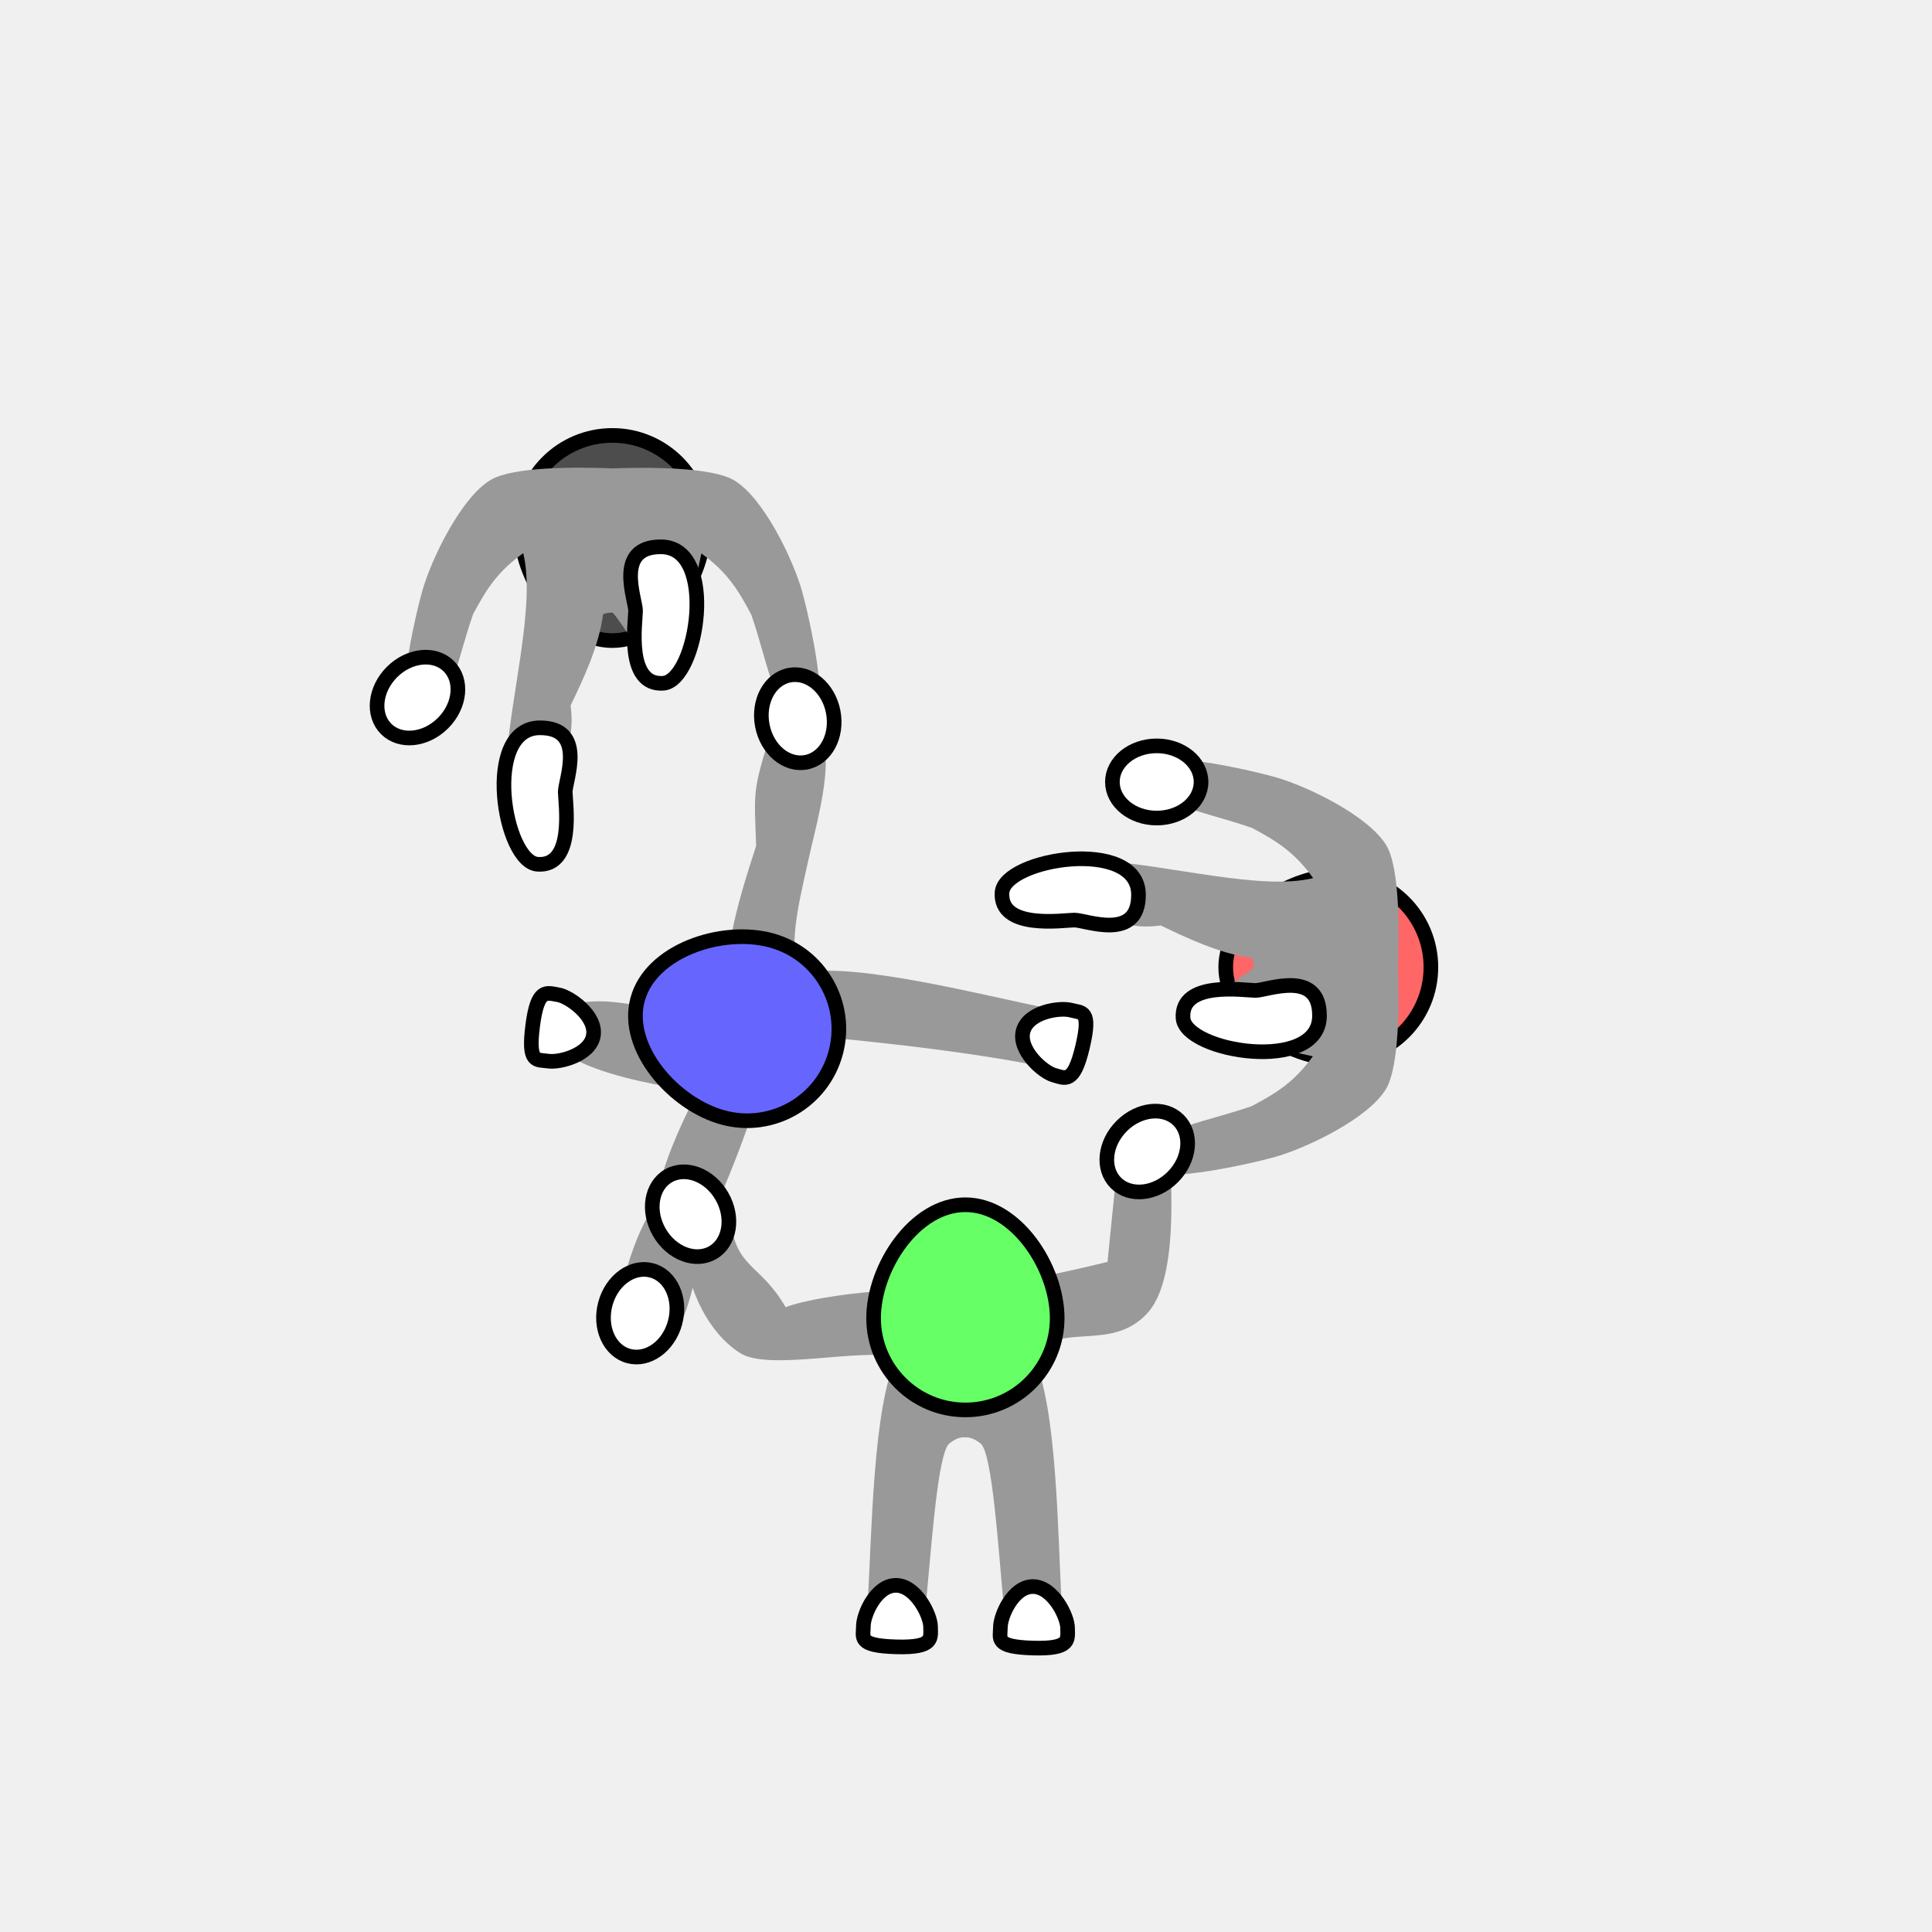
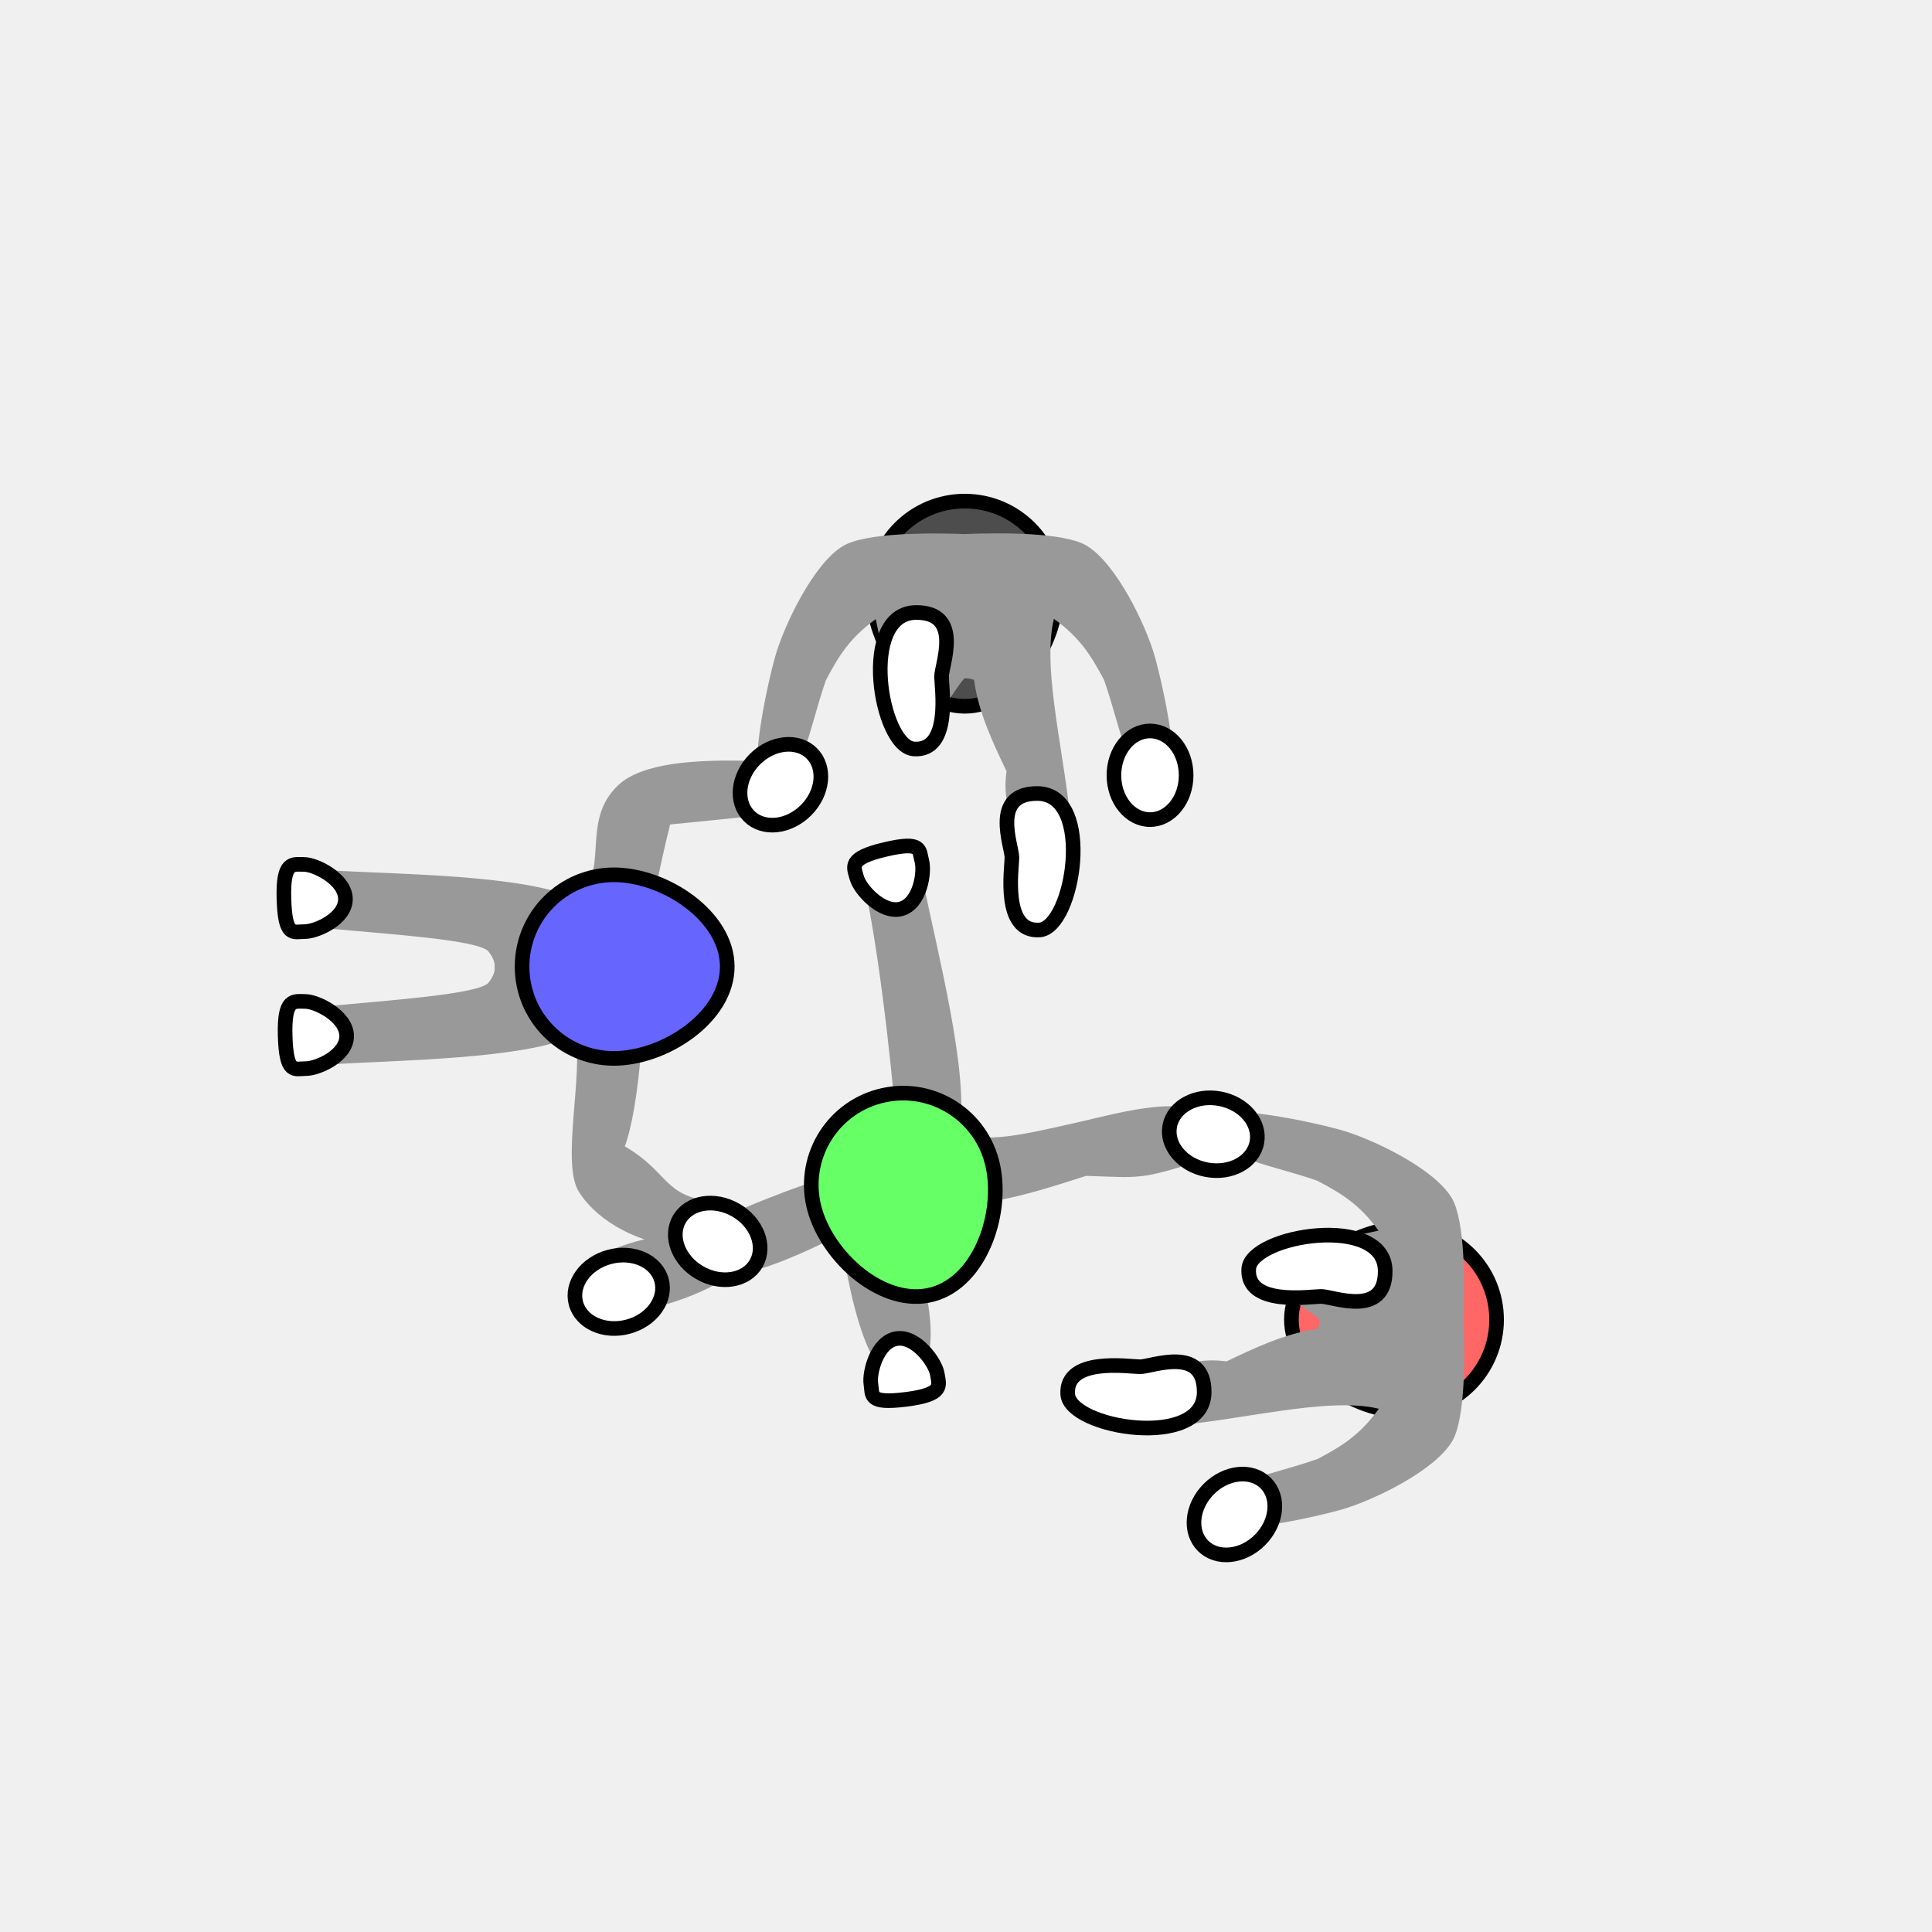
<svg xmlns="http://www.w3.org/2000/svg" width="35mm" height="35mm" viewBox="0 0 35 35" version="1.1" id="svg1" xml:space="preserve">
  <defs id="defs1" />
  <g id="layer1">
-     <path style="fill:#999999;fill-opacity:1;stroke:none;stroke-width:0.265;stroke-dasharray:none;stroke-opacity:1" d="m 18.726,29.332 c 0.262,0.004 0.518,-0.082 0.508,-0.262 -0.072,-1.252 -0.081,-3.577 -0.51,-4.482 0.438,-0.679 1.392,-0.068 2.062,-0.799 0.545,-0.594 0.451,-2.217 0.383,-3.285 -0.368,-0.082 -0.421,-0.028 -0.867,0.051 -0.101,0.906 -0.238,2.305 -0.238,2.305 -0.768,0.194 -1.915,0.416 -2.578,0.539 -0.662,-0.125 -2.548,0.018 -3.254,0.282 -0.462,-0.8 -0.903,-0.69 -1,-1.597 -0.446,-0.081 -0.468,0.48 -0.836,0.561 0.113,0.976 0.59,1.607 1.018,1.871 0.521,0.321 2.149,-0.091 2.83,0.066 -0.432,0.904 -0.45,3.23 -0.527,4.482 -0.022,0.359 1.022,0.346 1.057,-0.012 0.101,-1.03 0.213,-2.744 0.428,-2.906 0.121,-0.092 0.211,-0.116 0.279,-0.105 0.068,-0.01 0.16,0.015 0.281,0.107 0.214,0.163 0.321,1.876 0.418,2.906 0.017,0.179 0.285,0.273 0.547,0.277 z" id="path4-6" />
-     <path id="path1-3" style="fill:#66ff66;fill-opacity:1;stroke:#000000;stroke-width:0.265" d="m 15.826,23.879 c 0,-0.918 0.744,-2.054 1.663,-2.054 0.918,0 1.663,1.136 1.663,2.054 0,0.918 -0.744,1.663 -1.663,1.663 -0.918,0 -1.663,-0.744 -1.663,-1.663 z" />
-     <path id="path1-7-1-1" style="fill:#ffffff;stroke:#000000;stroke-width:0.265;stroke-dasharray:none" d="m 18.123,29.48 c 0,-0.207 0.228,-0.738 0.589,-0.738 0.361,0 0.628,0.542 0.628,0.749 0,0.207 0.07,0.386 -0.628,0.365 -0.698,-0.021 -0.589,-0.168 -0.589,-0.375 z" />
-     <path id="path1-7-1-9-7" style="fill:#ffffff;stroke:#000000;stroke-width:0.265;stroke-dasharray:none" d="m 15.641,29.458 c 0,-0.207 0.228,-0.738 0.589,-0.738 0.361,0 0.628,0.542 0.628,0.749 0,0.207 0.07,0.386 -0.628,0.365 -0.698,-0.021 -0.589,-0.168 -0.589,-0.375 z" />
-     <path style="fill:#999999;fill-opacity:1;stroke:none;stroke-width:0.1" d="m 13.122,18.684 c 0,0 -2.866,-1.159 -3.13,-0.095 -0.217,0.874 2.789,1.198 2.789,1.198 z" id="path2" />
-     <path id="path1-7-1-1-6" style="fill:#ffffff;stroke:#000000;stroke-width:0.265;stroke-dasharray:none" d="m 9.929,19.223 c 0.205,0.032 0.765,-0.11 0.821,-0.466 0.056,-0.357 -0.437,-0.705 -0.642,-0.737 -0.205,-0.032 -0.37,-0.13 -0.458,0.563 -0.088,0.693 0.074,0.608 0.279,0.64 z" />
-     <path style="fill:#999999;fill-opacity:1;stroke:none;stroke-width:0.265;stroke-dasharray:none;stroke-opacity:1" d="m 12.928,21.956 c -0.288,0.642 -0.419,2.186 -0.85,2.275 -0.276,0.057 -0.658,0.021 -0.828,-0.442 -0.089,-0.243 0.206,-1.421 0.665,-2.041 0.013,-0.765 1.043,-2.659 1.39,-3.067 -0.368,-1.014 0.054,-2.302 0.393,-3.357 -0.031,-0.977 -0.078,-0.974 0.276,-2.07 0.514,-0.226 0.352,-0.381 0.763,-0.083 0.476,0.345 0.065,1.683 -0.1,2.441 -0.161,0.736 -0.399,1.658 -0.103,2.008 0.985,-0.184 3.237,0.401 4.466,0.651 0.352,0.071 0.07,1.076 -0.285,1.018 -1.331,-0.264 -3.428,-0.487 -4.756,-0.58 -0.032,0.88 -0.724,2.558 -1.033,3.248 z" id="path4-6-8" />
-     <ellipse style="fill:#ffffff;fill-opacity:1;stroke:#000000;stroke-width:0.265;stroke-dasharray:none;stroke-opacity:1" id="path1-7-2-9-9-1-3-1" cx="-17.36" cy="19.978" rx="0.654" ry="0.803" transform="matrix(-0.9659258,-0.258819,-0.258819,0.9659258,0,0)" />
-     <path id="path1-3-8" style="fill:#6666ff;fill-opacity:1;stroke:#000000;stroke-width:0.265" d="m 13.965,17.034 c -0.887,-0.238 -2.177,0.187 -2.415,1.074 -0.238,0.887 0.667,1.9 1.554,2.138 0.887,0.238 1.799,-0.289 2.036,-1.176 0.238,-0.887 -0.289,-1.799 -1.176,-2.036 z" />
-     <path id="path1-7-1-9-7-31" style="fill:#ffffff;stroke:#000000;stroke-width:0.265;stroke-dasharray:none" d="m 19.401,18.3 c -0.2,-0.054 -0.772,0.029 -0.866,0.378 -0.093,0.349 0.361,0.747 0.561,0.8 0.2,0.054 0.355,0.168 0.515,-0.512 0.16,-0.68 -0.01,-0.612 -0.21,-0.666 z" />
-     <path id="path1-3-0-4" style="fill:#ff6666;fill-opacity:1;stroke:#000000;stroke-width:0.265" d="m 24.259,15.859 c -0.918,1e-6 -2.054,0.744 -2.054,1.663 -1e-6,0.918 1.136,1.663 2.054,1.663 0.918,-1e-6 1.663,-0.744 1.663,-1.663 10e-7,-0.918 -0.744,-1.663 -1.663,-1.663 z" />
-     <path style="fill:#999999;fill-opacity:1;stroke:none;stroke-width:0.265;stroke-dasharray:none;stroke-opacity:1" d="m 23.784,19.135 c -0.333,0.46 -0.647,0.661 -1.109,0.904 -0.924,0.323 -1.969,0.432 -1.953,1.064 0.011,0.425 1.934,-0.02 2.367,-0.141 0.583,-0.163 1.709,-0.703 2.023,-1.24 0.241,-0.412 0.236,-1.574 0.213,-2.197 0.025,-0.624 0.035,-1.788 -0.205,-2.201 -0.313,-0.538 -1.435,-1.081 -2.018,-1.246 -0.433,-0.122 -2.357,-0.575 -2.369,-0.15 -0.019,0.633 1.029,0.746 1.951,1.072 0.461,0.245 0.774,0.447 1.105,0.908 -0.945,0.23 -2.597,-0.237 -3.85,-0.314 -0.359,-0.022 -0.424,1.02 -0.066,1.055 0.515,0.05 0.627,0.184 1.156,0.117 0.453,0.217 1.061,0.512 1.654,0.588 0.022,0.059 0.03,0.115 0.029,0.166 9.9e-5,0.051 -0.794,0.538 -0.816,0.597 -0.121,0.61 0.891,0.804 1.887,1.018 z" id="path4-6-3-2-0" />
-     <ellipse style="fill:#ffffff;fill-opacity:1;stroke:#000000;stroke-width:0.265;stroke-dasharray:none;stroke-opacity:1" id="path1-7-2-9-9-1-3-4" cx="-14.166" cy="-20.955" rx="0.654" ry="0.803" transform="matrix(0,-1,-1,0,0,0)" />
-     <path id="path1-7-1-1-4-1" style="fill:#ffffff;stroke:#000000;stroke-width:0.265;stroke-dasharray:none" d="m 21.432,18.445 c -0.048,-0.683 1.103,-0.504 1.31,-0.502 0.207,0.002 1.168,-0.396 1.162,0.463 -0.007,1.043 -2.428,0.653 -2.472,0.038 z" />
-     <path id="path1-7-1-1-4-5-9" style="fill:#ffffff;stroke:#000000;stroke-width:0.265;stroke-dasharray:none" d="m 18.153,16.166 c -0.048,0.683 1.103,0.504 1.31,0.502 0.207,-0.002 1.168,0.396 1.162,-0.463 -0.007,-1.043 -2.428,-0.653 -2.472,-0.038 z" />
-     <ellipse style="fill:#ffffff;fill-opacity:1;stroke:#000000;stroke-width:0.265;stroke-dasharray:none;stroke-opacity:1" id="path1-7-2-9-9-1" cx="29.447" cy="0.055" rx="0.654" ry="0.803" transform="rotate(45)" />
-     <path id="path1-3-0-4-6" style="fill:#4d4d4d;fill-opacity:1;stroke:#000000;stroke-width:0.265" d="m 9.43,9.551 c 7e-7,0.918 0.744,2.054 1.663,2.054 0.918,10e-7 1.663,-1.136 1.663,-2.054 -10e-7,-0.918 -0.744,-1.663 -1.663,-1.663 -0.918,-5e-7 -1.663,0.744 -1.663,1.663 z" />
-     <path style="fill:#999999;fill-opacity:1;stroke:none;stroke-width:0.265;stroke-dasharray:none;stroke-opacity:1" d="m 12.706,10.026 c 0.46,0.333 0.661,0.647 0.904,1.109 0.323,0.924 0.432,1.969 1.064,1.953 0.425,-0.011 -0.02,-1.934 -0.141,-2.367 C 14.371,10.138 13.831,9.013 13.294,8.698 12.882,8.457 11.72,8.463 11.097,8.485 10.473,8.46 9.308,8.45 8.896,8.69 8.357,9.003 7.814,10.125 7.649,10.708 c -0.122,0.433 -0.575,2.357 -0.15,2.369 0.633,0.019 0.746,-1.029 1.072,-1.951 0.245,-0.461 0.447,-0.774 0.908,-1.105 0.23,0.945 -0.237,2.597 -0.314,3.85 -0.022,0.359 1.02,0.424 1.055,0.066 0.05,-0.515 0.184,-0.627 0.117,-1.156 0.217,-0.453 0.512,-1.061 0.588,-1.654 0.059,-0.022 0.115,-0.03 0.166,-0.029 0.051,-9.8e-5 0.538,0.794 0.597,0.816 0.61,0.121 0.804,-0.891 1.018,-1.887 z" id="path4-6-3-2-0-4" />
-     <ellipse style="fill:#ffffff;fill-opacity:1;stroke:#000000;stroke-width:0.265;stroke-dasharray:none;stroke-opacity:1" id="path1-7-2-9-9-1-3-3" cx="-14.284" cy="3.588" rx="0.654" ry="0.803" transform="matrix(-0.7071068,-0.7071068,-0.7071068,0.7071068,0,0)" />
-     <path id="path1-7-1-1-4-1-0" style="fill:#ffffff;stroke:#000000;stroke-width:0.265;stroke-dasharray:none" d="m 12.016,12.378 c -0.683,0.048 -0.504,-1.103 -0.502,-1.31 0.002,-0.207 -0.396,-1.168 0.463,-1.162 1.043,0.007 0.653,2.428 0.038,2.472 z" />
-     <path id="path1-7-1-1-4-5-9-3" style="fill:#ffffff;stroke:#000000;stroke-width:0.265;stroke-dasharray:none" d="m 9.738,15.657 c 0.683,0.048 0.504,-1.103 0.502,-1.31 -0.002,-0.207 0.396,-1.168 -0.463,-1.162 -1.043,0.007 -0.653,2.428 -0.038,2.472 z" />
-     <ellipse style="fill:#ffffff;fill-opacity:1;stroke:#000000;stroke-width:0.265;stroke-dasharray:none;stroke-opacity:1" id="path1-7-2-9-9-1-3-9-9-8-5-4" cx="-11.776" cy="15.483" rx="0.654" ry="0.803" transform="matrix(-0.9825217,0.1861482,0.1861482,0.9825217,0,0)" />
-     <ellipse style="fill:#ffffff;fill-opacity:1;stroke:#000000;stroke-width:0.265;stroke-dasharray:none;stroke-opacity:1" id="path1-7-2-9-9-1-3-1-6" cx="0.164" cy="25.305" rx="0.654" ry="0.803" transform="matrix(-0.8660254,0.5,0.5,0.8660254,0,0)" />
+     <path style="fill:#999999;fill-opacity:1;stroke:none;stroke-width:0.265;stroke-dasharray:none;stroke-opacity:1" d="m 5.668,16.274 c -0.004,-0.262 0.082,-0.518 0.262,-0.508 1.252,0.072 3.577,0.081 4.482,0.51 0.679,-0.438 0.068,-1.392 0.799,-2.062 0.594,-0.545 2.217,-0.451 3.285,-0.383 0.082,0.368 0.028,0.421 -0.051,0.867 -0.906,0.101 -2.305,0.238 -2.305,0.238 -0.194,0.768 -0.416,1.915 -0.539,2.578 0.125,0.662 -0.018,2.548 -0.282,3.254 0.8,0.462 0.69,0.903 1.597,1 0.081,0.446 -0.48,0.468 -0.561,0.836 -0.976,-0.113 -1.607,-0.59 -1.871,-1.018 -0.321,-0.521 0.091,-2.149 -0.066,-2.83 C 9.514,19.189 7.187,19.207 5.935,19.284 5.577,19.306 5.589,18.262 5.947,18.227 6.977,18.126 8.691,18.014 8.853,17.799 8.945,17.678 8.969,17.588 8.959,17.52 8.969,17.452 8.944,17.36 8.851,17.239 8.688,17.025 6.975,16.918 5.945,16.821 5.766,16.804 5.672,16.536 5.668,16.274 Z" id="path4-6" />
+     <path id="path1-3" style="fill:#6666ff;fill-opacity:1;stroke:#000000;stroke-width:0.265" d="m 11.121,19.174 c 0.918,0 2.054,-0.744 2.054,-1.663 0,-0.918 -1.136,-1.663 -2.054,-1.663 -0.918,0 -1.663,0.744 -1.663,1.663 0,0.918 0.744,1.663 1.663,1.663 z" />
+     <path id="path1-7-1-1" style="fill:#ffffff;stroke:#000000;stroke-width:0.265;stroke-dasharray:none" d="m 5.52,16.877 c 0.207,0 0.738,-0.228 0.738,-0.589 0,-0.361 -0.542,-0.628 -0.749,-0.628 -0.207,0 -0.386,-0.07 -0.365,0.628 0.021,0.698 0.168,0.589 0.375,0.589 z" />
+     <path id="path1-7-1-9-7" style="fill:#ffffff;stroke:#000000;stroke-width:0.265;stroke-dasharray:none" d="m 5.542,19.359 c 0.207,0 0.738,-0.228 0.738,-0.589 0,-0.361 -0.542,-0.628 -0.749,-0.628 -0.207,0 -0.386,-0.07 -0.365,0.628 0.021,0.698 0.168,0.589 0.375,0.589 z" />
+     <path style="fill:#999999;fill-opacity:1;stroke:none;stroke-width:0.1" d="m 16.316,21.878 c 0,0 1.159,2.866 0.095,3.13 -0.874,0.217 -1.198,-2.789 -1.198,-2.789 z" id="path2" />
+     <path id="path1-7-1-1-6" style="fill:#ffffff;stroke:#000000;stroke-width:0.265;stroke-dasharray:none" d="m 15.777,25.071 c -0.032,-0.205 0.11,-0.765 0.466,-0.821 0.357,-0.056 0.705,0.437 0.737,0.642 0.032,0.205 0.13,0.37 -0.563,0.458 -0.693,0.088 -0.608,-0.074 -0.64,-0.279 z" />
+     <path style="fill:#999999;fill-opacity:1;stroke:none;stroke-width:0.265;stroke-dasharray:none;stroke-opacity:1" d="m 13.044,22.072 c -0.642,0.288 -2.186,0.419 -2.275,0.85 -0.057,0.276 -0.021,0.658 0.442,0.828 0.243,0.089 1.421,-0.206 2.041,-0.665 0.765,-0.013 2.659,-1.043 3.067,-1.39 1.014,0.368 2.302,-0.054 3.357,-0.393 0.977,0.031 0.974,0.078 2.07,-0.276 0.226,-0.514 0.381,-0.352 0.083,-0.763 -0.345,-0.476 -1.683,-0.065 -2.441,0.1 -0.736,0.161 -1.658,0.399 -2.008,0.103 0.184,-0.985 -0.401,-3.237 -0.651,-4.466 -0.071,-0.352 -1.076,-0.07 -1.018,0.285 0.264,1.331 0.487,3.428 0.58,4.756 -0.88,0.032 -2.558,0.724 -3.248,1.033 z" id="path4-6-8" />
+     <ellipse style="fill:#ffffff;fill-opacity:1;stroke:#000000;stroke-width:0.265;stroke-dasharray:none;stroke-opacity:1" id="path1-7-2-9-9-1-3-1" cx="25.506" cy="-4.77" rx="0.654" ry="0.803" transform="rotate(75)" />
+     <path id="path1-3-8" style="fill:#66ff66;fill-opacity:1;stroke:#000000;stroke-width:0.265" d="m 17.966,21.035 c 0.238,0.887 -0.187,2.177 -1.074,2.415 -0.887,0.238 -1.9,-0.667 -2.138,-1.554 -0.238,-0.887 0.289,-1.799 1.176,-2.036 0.887,-0.238 1.799,0.289 2.036,1.176 z" />
+     <path id="path1-7-1-9-7-31" style="fill:#ffffff;stroke:#000000;stroke-width:0.265;stroke-dasharray:none" d="m 16.7,15.599 c 0.054,0.2 -0.029,0.772 -0.378,0.866 -0.349,0.093 -0.747,-0.361 -0.8,-0.561 -0.054,-0.2 -0.168,-0.355 0.512,-0.515 0.68,-0.16 0.612,0.01 0.666,0.21 z" />
+     <path id="path1-3-0-4" style="fill:#4d4d4d;fill-opacity:1;stroke:#000000;stroke-width:0.265" d="m 19.141,10.741 c -10e-7,0.918 -0.744,2.054 -1.663,2.054 -0.918,10e-7 -1.663,-1.136 -1.663,-2.054 1e-6,-0.918 0.744,-1.663 1.663,-1.663 0.918,-1e-6 1.663,0.744 1.663,1.663 z" />
+     <path style="fill:#999999;fill-opacity:1;stroke:none;stroke-width:0.265;stroke-dasharray:none;stroke-opacity:1" d="m 15.865,11.216 c -0.46,0.333 -0.661,0.647 -0.904,1.109 -0.323,0.924 -0.432,1.969 -1.064,1.953 -0.425,-0.011 0.02,-1.934 0.141,-2.367 0.163,-0.583 0.703,-1.709 1.24,-2.023 0.412,-0.241 1.574,-0.236 2.197,-0.213 0.624,-0.025 1.788,-0.035 2.201,0.205 0.538,0.313 1.081,1.435 1.246,2.018 0.122,0.433 0.575,2.357 0.15,2.369 -0.633,0.019 -0.746,-1.029 -1.072,-1.951 -0.245,-0.461 -0.447,-0.774 -0.908,-1.105 -0.23,0.945 0.237,2.597 0.314,3.85 0.022,0.359 -1.02,0.424 -1.055,0.066 -0.05,-0.515 -0.184,-0.627 -0.117,-1.156 -0.217,-0.453 -0.512,-1.061 -0.588,-1.654 -0.059,-0.022 -0.115,-0.03 -0.166,-0.029 -0.051,-9.9e-5 -0.538,0.794 -0.597,0.816 -0.61,0.121 -0.804,-0.891 -1.018,-1.887 z" id="path4-6-3-2-0" />
+     <ellipse style="fill:#ffffff;fill-opacity:1;stroke:#000000;stroke-width:0.265;stroke-dasharray:none;stroke-opacity:1" id="path1-7-2-9-9-1-3-4" cx="20.834" cy="14.045" rx="0.654" ry="0.803" />
+     <path id="path1-7-1-1-4-1" style="fill:#ffffff;stroke:#000000;stroke-width:0.265;stroke-dasharray:none" d="m 16.555,13.568 c 0.683,0.048 0.504,-1.103 0.502,-1.31 -0.002,-0.207 0.396,-1.168 -0.463,-1.162 -1.043,0.007 -0.653,2.428 -0.038,2.472 z" />
+     <path id="path1-7-1-1-4-5-9" style="fill:#ffffff;stroke:#000000;stroke-width:0.265;stroke-dasharray:none" d="m 18.834,16.847 c -0.683,0.048 -0.504,-1.103 -0.502,-1.31 0.002,-0.207 -0.396,-1.168 0.463,-1.162 1.043,0.007 0.653,2.428 0.038,2.472 z" />
+     <ellipse style="fill:#ffffff;fill-opacity:1;stroke:#000000;stroke-width:0.265;stroke-dasharray:none;stroke-opacity:1" id="path1-7-2-9-9-1" cx="-20.05" cy="0.055" rx="0.654" ry="0.803" transform="matrix(-0.7071068,-0.7071068,-0.7071068,0.7071068,0,0)" />
+     <path id="path1-3-0-4-6" style="fill:#ff6666;fill-opacity:1;stroke:#000000;stroke-width:0.265" d="m 25.449,25.57 c -0.918,-1e-6 -2.054,-0.744 -2.054,-1.663 -1e-6,-0.918 1.136,-1.663 2.054,-1.663 0.918,1e-6 1.663,0.744 1.663,1.663 0,0.918 -0.744,1.663 -1.663,1.663 z" />
+     <path style="fill:#999999;fill-opacity:1;stroke:none;stroke-width:0.265;stroke-dasharray:none;stroke-opacity:1" d="m 24.974,22.294 c -0.333,-0.46 -0.647,-0.661 -1.109,-0.904 -0.924,-0.323 -1.969,-0.432 -1.953,-1.064 0.011,-0.425 1.934,0.02 2.367,0.141 0.583,0.163 1.709,0.703 2.023,1.24 0.241,0.412 0.236,1.574 0.213,2.197 0.025,0.624 0.035,1.788 -0.205,2.201 -0.313,0.538 -1.435,1.081 -2.018,1.246 -0.433,0.122 -2.357,0.575 -2.369,0.15 -0.019,-0.633 1.029,-0.746 1.951,-1.072 0.461,-0.245 0.774,-0.447 1.105,-0.908 -0.945,-0.23 -2.597,0.237 -3.85,0.314 -0.359,0.022 -0.424,-1.02 -0.066,-1.055 0.515,-0.05 0.627,-0.184 1.156,-0.117 0.453,-0.217 1.061,-0.512 1.654,-0.588 0.022,-0.059 0.03,-0.115 0.029,-0.166 9.8e-5,-0.051 -0.794,-0.538 -0.816,-0.597 -0.121,-0.61 0.891,-0.804 1.887,-1.018 z" id="path4-6-3-2-0-4" />
+     <ellipse style="fill:#ffffff;fill-opacity:1;stroke:#000000;stroke-width:0.265;stroke-dasharray:none;stroke-opacity:1" id="path1-7-2-9-9-1-3-3" cx="35.213" cy="3.588" rx="0.654" ry="0.803" transform="rotate(45)" />
+     <path id="path1-7-1-1-4-1-0" style="fill:#ffffff;stroke:#000000;stroke-width:0.265;stroke-dasharray:none" d="m 22.622,22.984 c -0.048,0.683 1.103,0.504 1.31,0.502 0.207,-0.002 1.168,0.396 1.162,-0.463 -0.007,-1.043 -2.428,-0.653 -2.472,-0.038 z" />
+     <path id="path1-7-1-1-4-5-9-3" style="fill:#ffffff;stroke:#000000;stroke-width:0.265;stroke-dasharray:none" d="m 19.343,25.262 c -0.048,-0.683 1.103,-0.504 1.31,-0.502 0.207,0.002 1.168,-0.396 1.162,0.463 -0.007,1.043 -2.428,0.653 -2.472,0.038 z" />
+     <ellipse style="fill:#ffffff;fill-opacity:1;stroke:#000000;stroke-width:0.265;stroke-dasharray:none;stroke-opacity:1" id="path1-7-2-9-9-1-3-9-9-8-5-4" cx="16.097" cy="-25.421" rx="0.654" ry="0.803" transform="rotate(100.7281)" />
+     <ellipse style="fill:#ffffff;fill-opacity:1;stroke:#000000;stroke-width:0.265;stroke-dasharray:none;stroke-opacity:1" id="path1-7-2-9-9-1-3-1-6" cx="12.975" cy="-22.505" rx="0.654" ry="0.803" transform="rotate(120)" />
  </g>
</svg>
